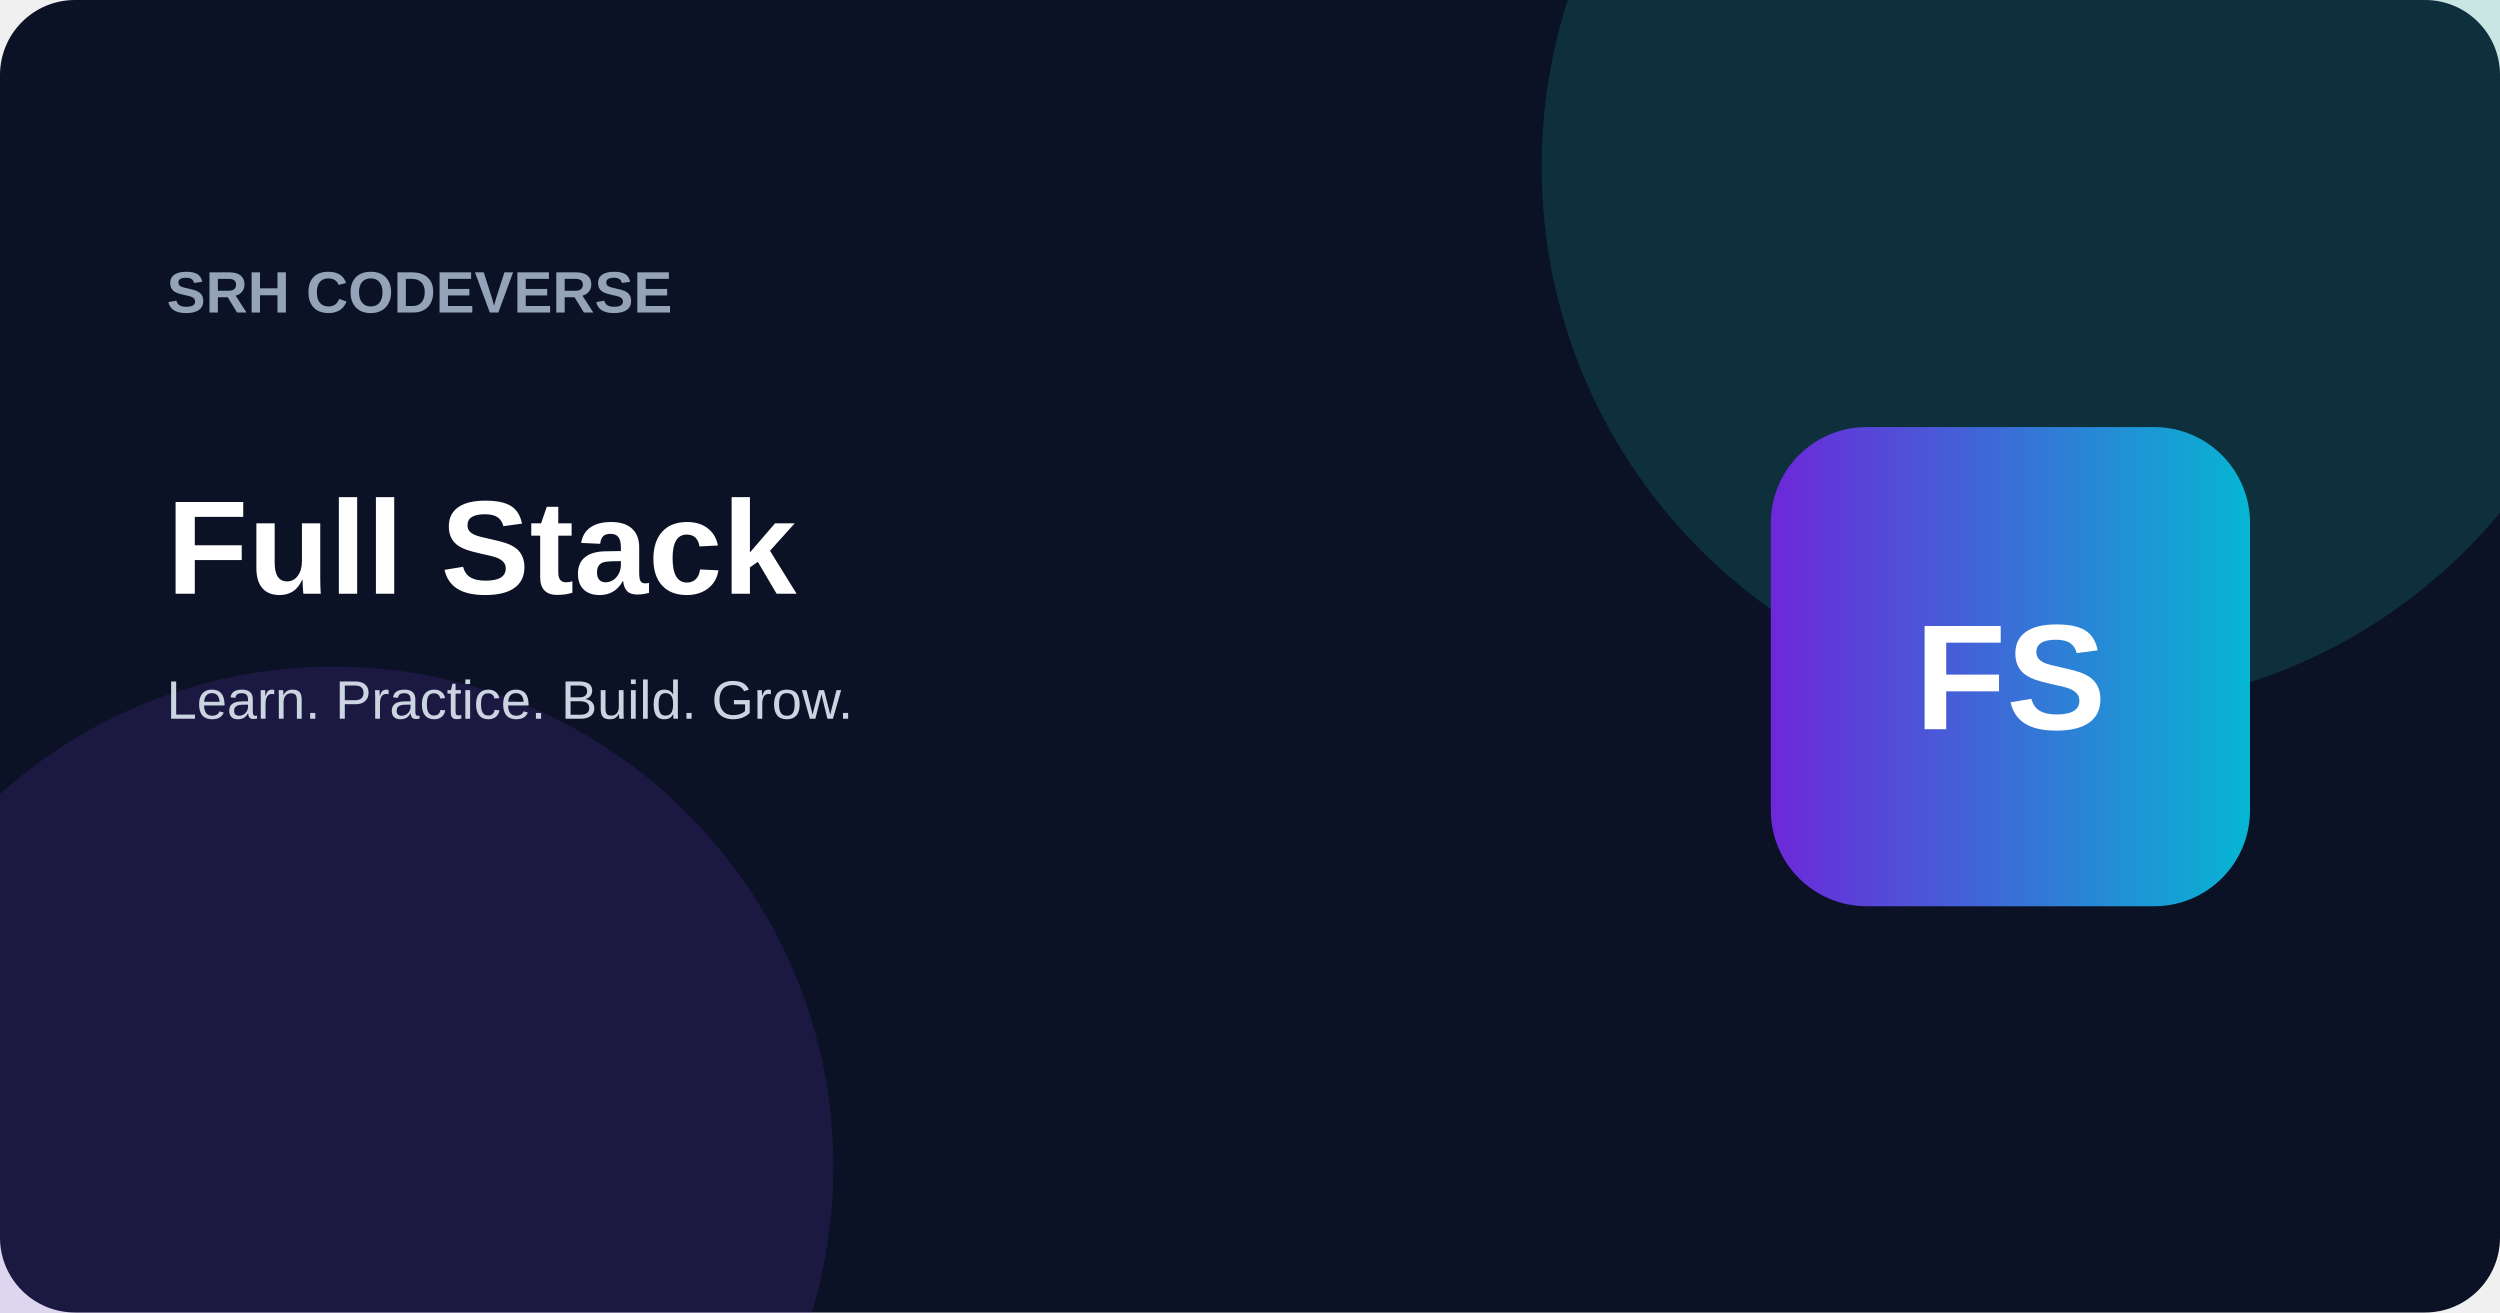
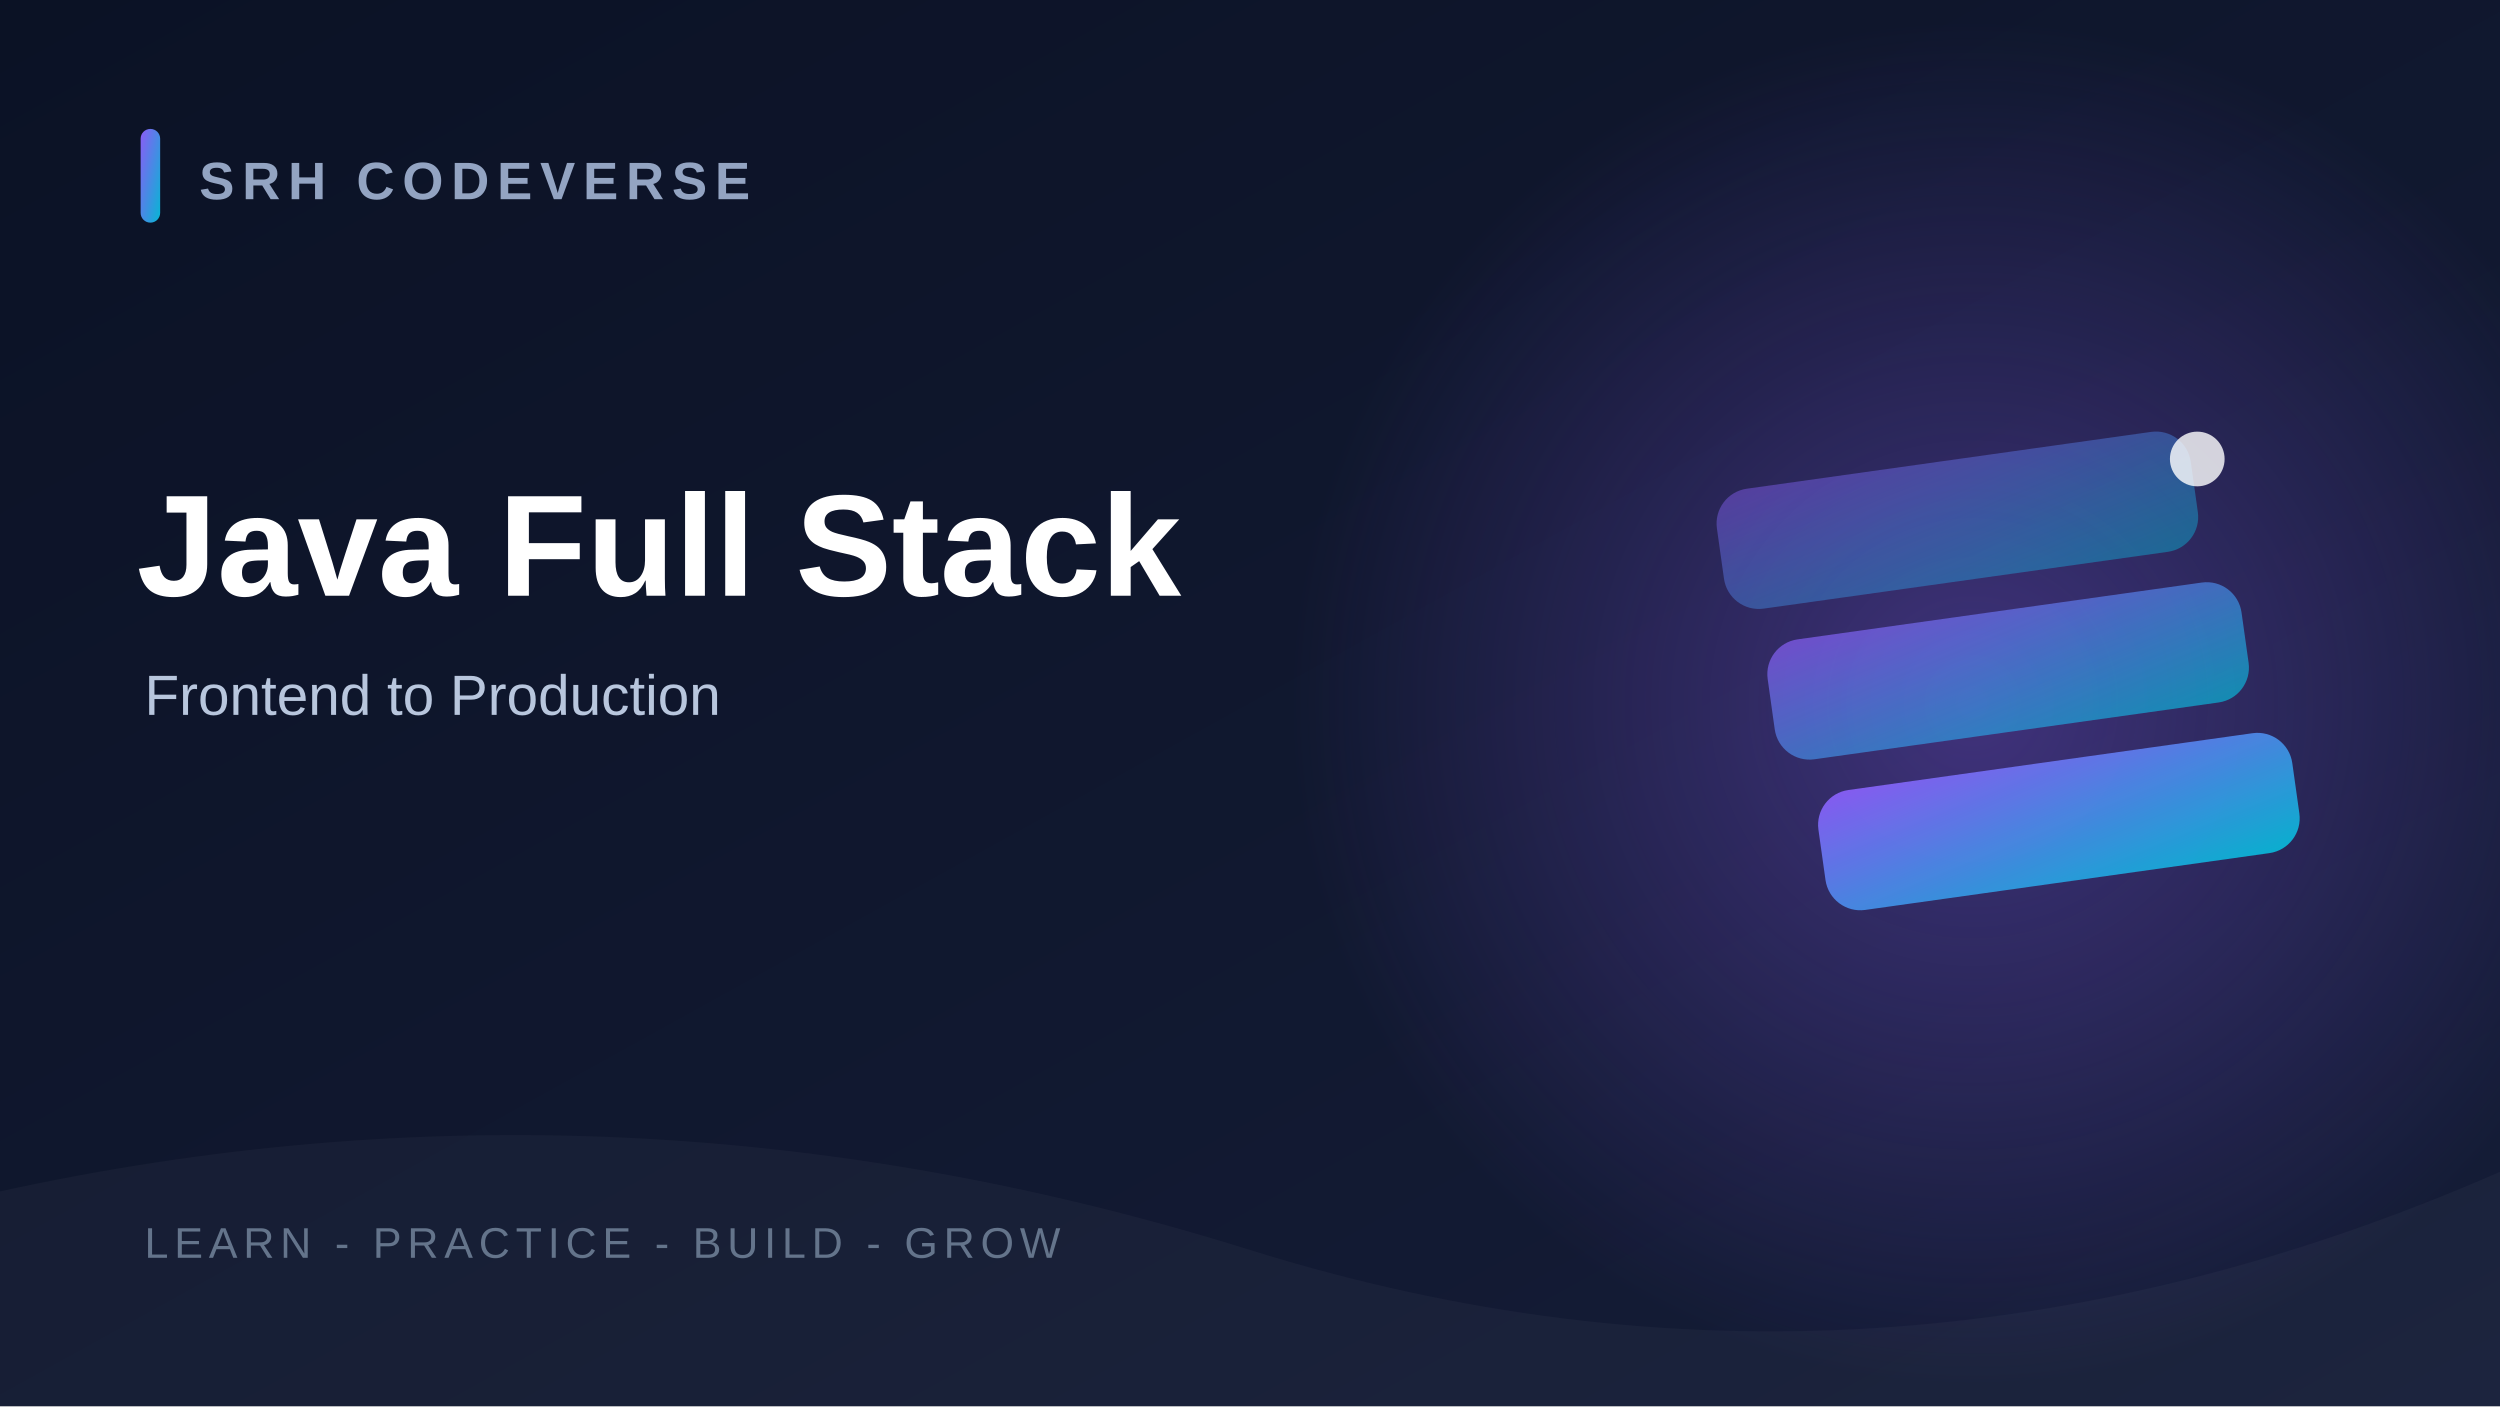
- <svg xmlns="http://www.w3.org/2000/svg" viewBox="0 0 1200 630">
+ <svg xmlns="http://www.w3.org/2000/svg" viewBox="0 0 1280 720" role="img" aria-label="Java Full Stack course thumbnail">
  <defs>
-     <linearGradient id="g" x1="0" x2="1">
-       <stop stop-color="#6d28d9" />
+     <linearGradient id="bg" x1="0" y1="0" x2="1" y2="1">
+       <stop offset="0" stop-color="#0b1225" />
+       <stop offset="1" stop-color="#151d38" />
+     </linearGradient>
+     <linearGradient id="accent" x1="0" y1="0" x2="1" y2="1">
+       <stop offset="0" stop-color="#8b5cf6" />
      <stop offset="1" stop-color="#06b6d4" />
    </linearGradient>
+     <radialGradient id="glow" cx="50%" cy="50%" r="50%">
+       <stop offset="0" stop-color="#8b5cf6" stop-opacity=".38" />
+       <stop offset="1" stop-color="#8b5cf6" stop-opacity="0" />
+     </radialGradient>
  </defs>
-   <rect width="1200" height="630" rx="36" fill="#0b1225" />
-   <circle cx="1000" cy="80" r="260" fill="#14b8a6" opacity=".18" />
-   <circle cx="160" cy="560" r="240" fill="#7c3aed" opacity=".15" />
-   <text x="80" y="150" fill="#94a3b8" font-family="Arial" font-size="28" font-weight="700">SRH CODEVERSE</text>
-   <text x="80" y="285" fill="white" font-family="Arial" font-size="64" font-weight="900">Full Stack</text>
-   <text x="80" y="345" fill="#cbd5e1" font-family="Arial" font-size="26">Learn. Practice. Build. Grow.</text>
-   <rect x="850" y="205" width="230" height="230" rx="46" fill="url(#g)" />
-   <text x="965" y="350" text-anchor="middle" fill="white" font-family="Arial" font-size="72" font-weight="900">FS</text>
+   <rect width="1280" height="720" fill="url(#bg)" />
+   <circle cx="1010" cy="360" r="350" fill="url(#glow)" />
+   <path d="M0 610 Q320 540 640 640 T1280 600 V720 H0 Z" fill="#ffffff" opacity=".035" />
+   <rect x="72" y="66" width="10" height="48" rx="5" fill="url(#accent)" />
+   <text x="102" y="102" fill="#93a4c2" font-family="Arial, Helvetica, sans-serif" font-size="27" font-weight="700" letter-spacing="4">SRH CODEVERSE</text>
+   <text x="70" y="305" fill="#ffffff" font-family="Arial, Helvetica, sans-serif" font-size="74" font-weight="800">Java Full Stack</text>
+   <text x="74" y="366" fill="#b8c6dd" font-family="Arial, Helvetica, sans-serif" font-size="29">Frontend to Production</text>
+   <text x="74" y="644" fill="#64748b" font-family="Arial, Helvetica, sans-serif" font-size="22" letter-spacing="3">LEARN - PRACTICE - BUILD - GROW</text>
+   <g transform="translate(845 175)">
+     <g transform="rotate(-8 165 165)">
+       <rect x="45" y="60" width="245" height="62" rx="18" fill="url(#accent)" opacity=".45" />
+       <rect x="60" y="140" width="245" height="62" rx="18" fill="url(#accent)" opacity=".7" />
+       <rect x="75" y="220" width="245" height="62" rx="18" fill="url(#accent)" opacity=".95" />
+     </g>
+     <circle cx="280" cy="60" r="14" fill="#fff" opacity=".8" />
+   </g>
</svg>
